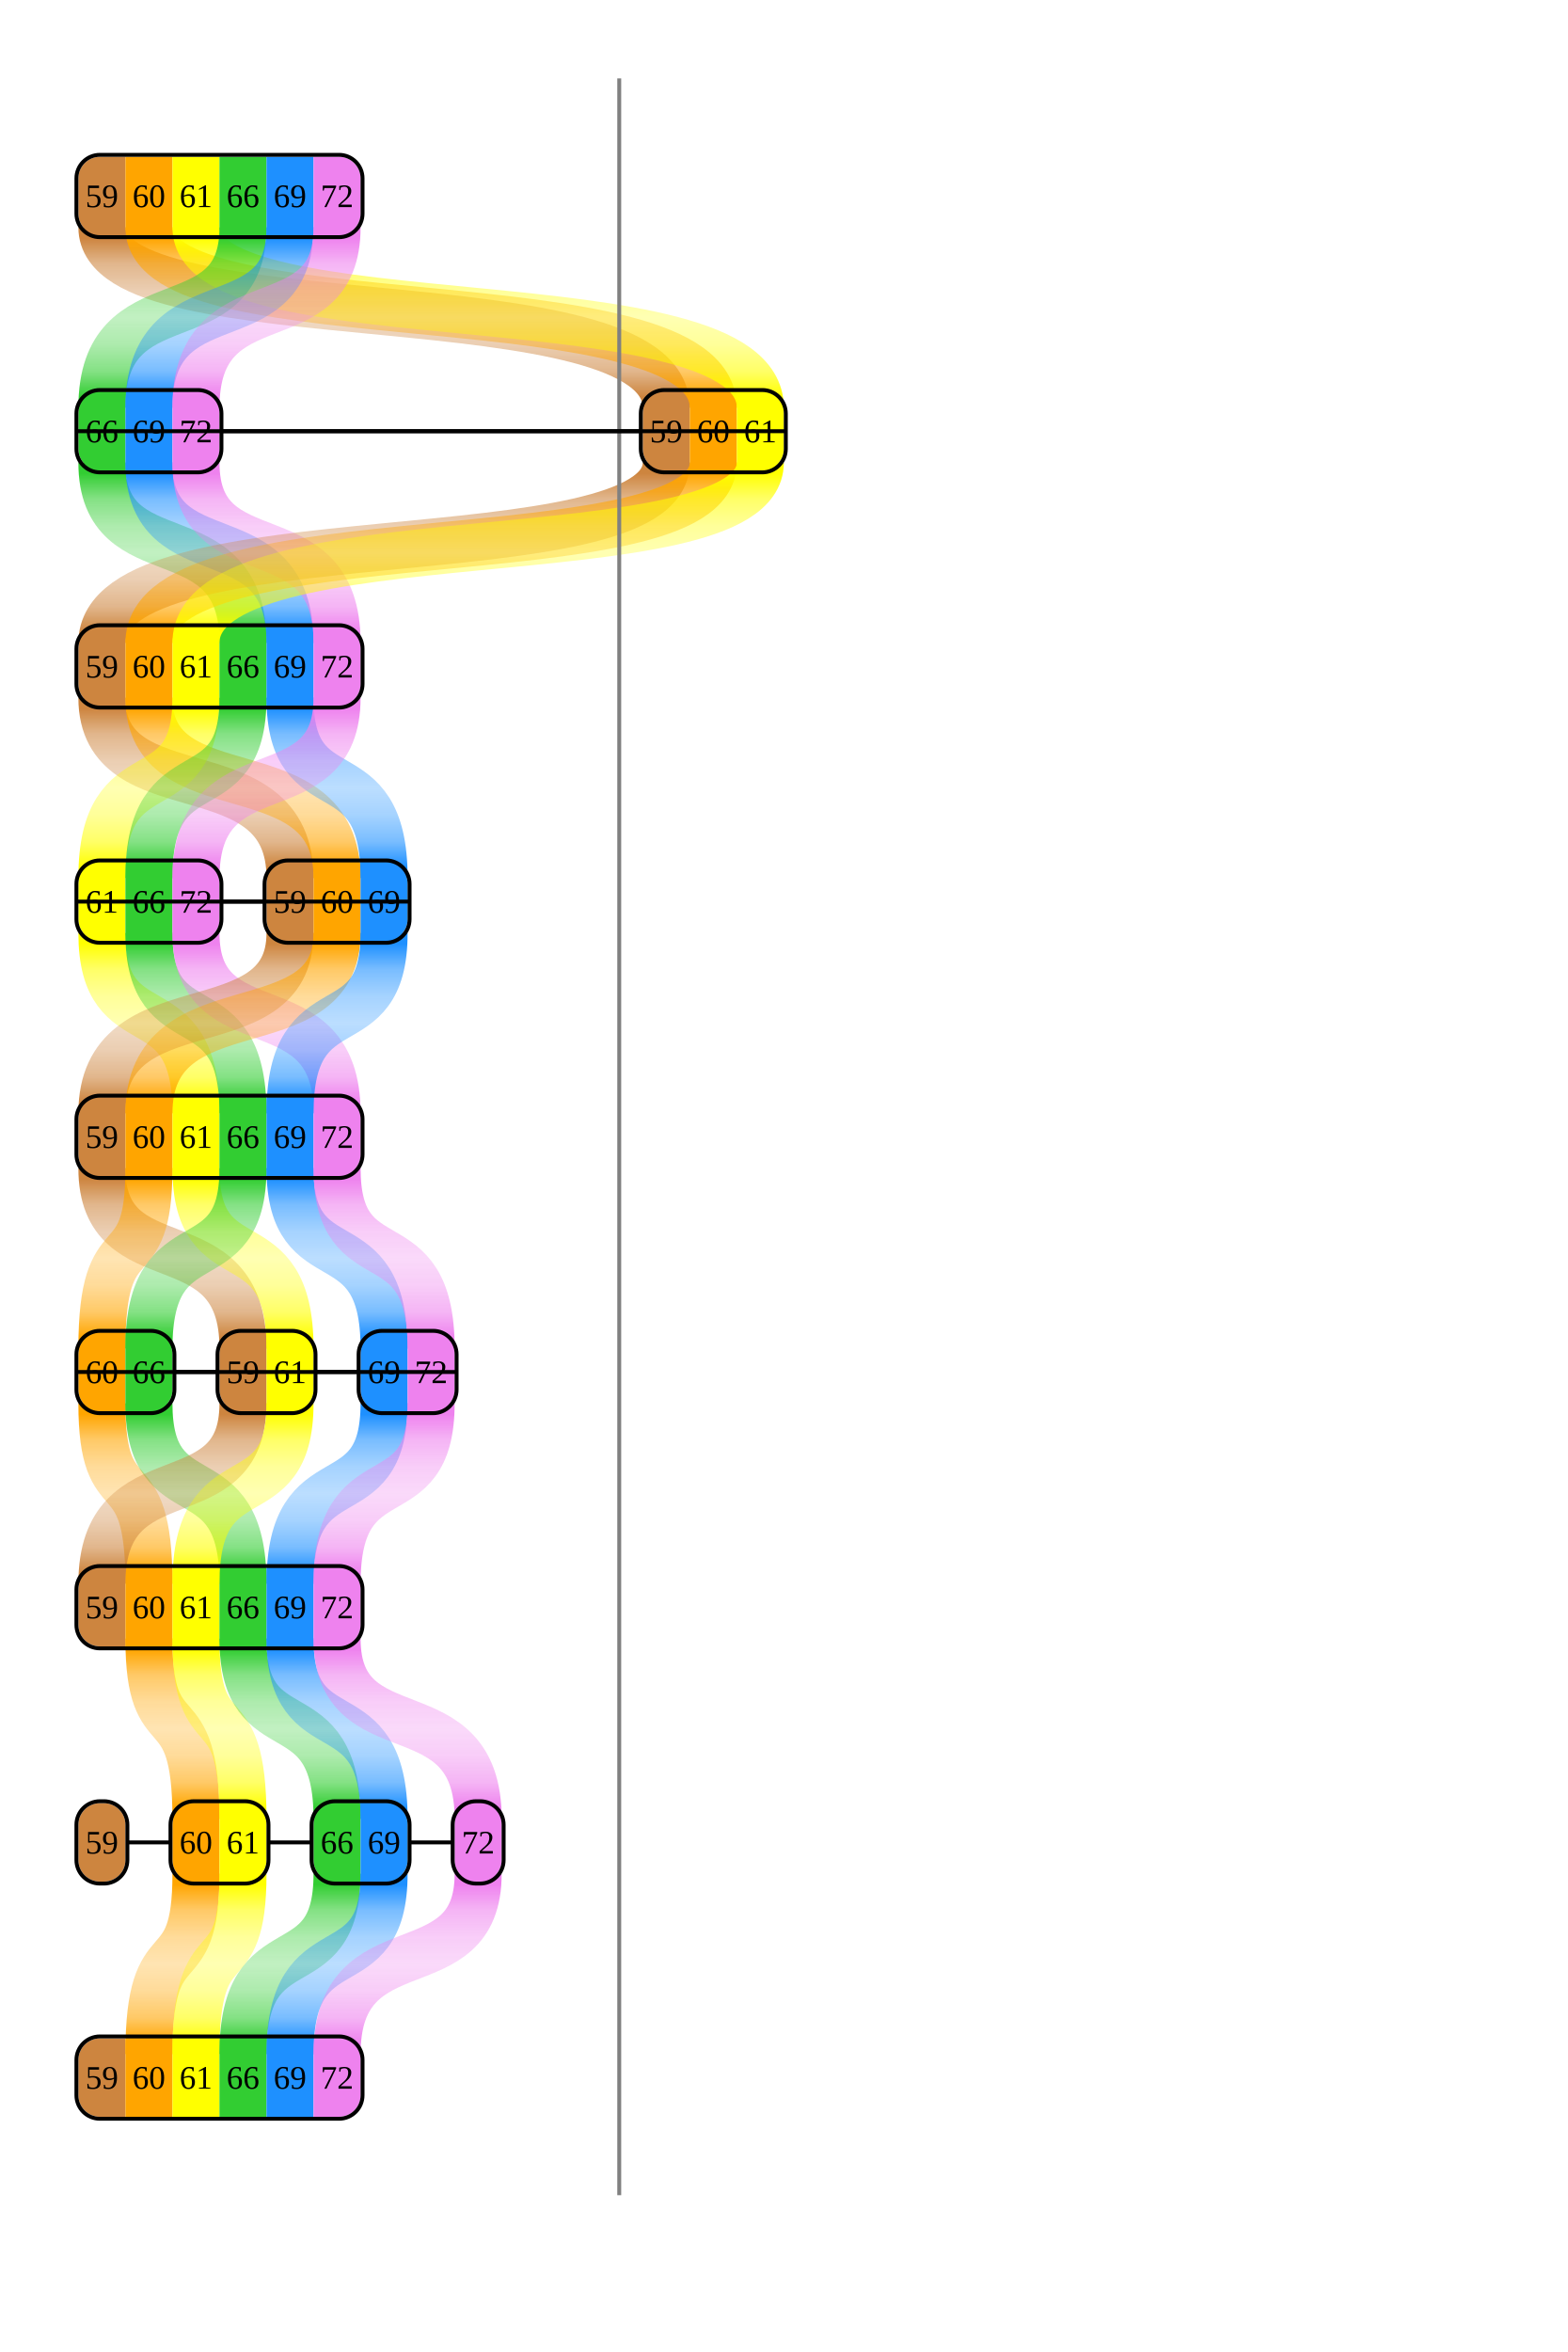
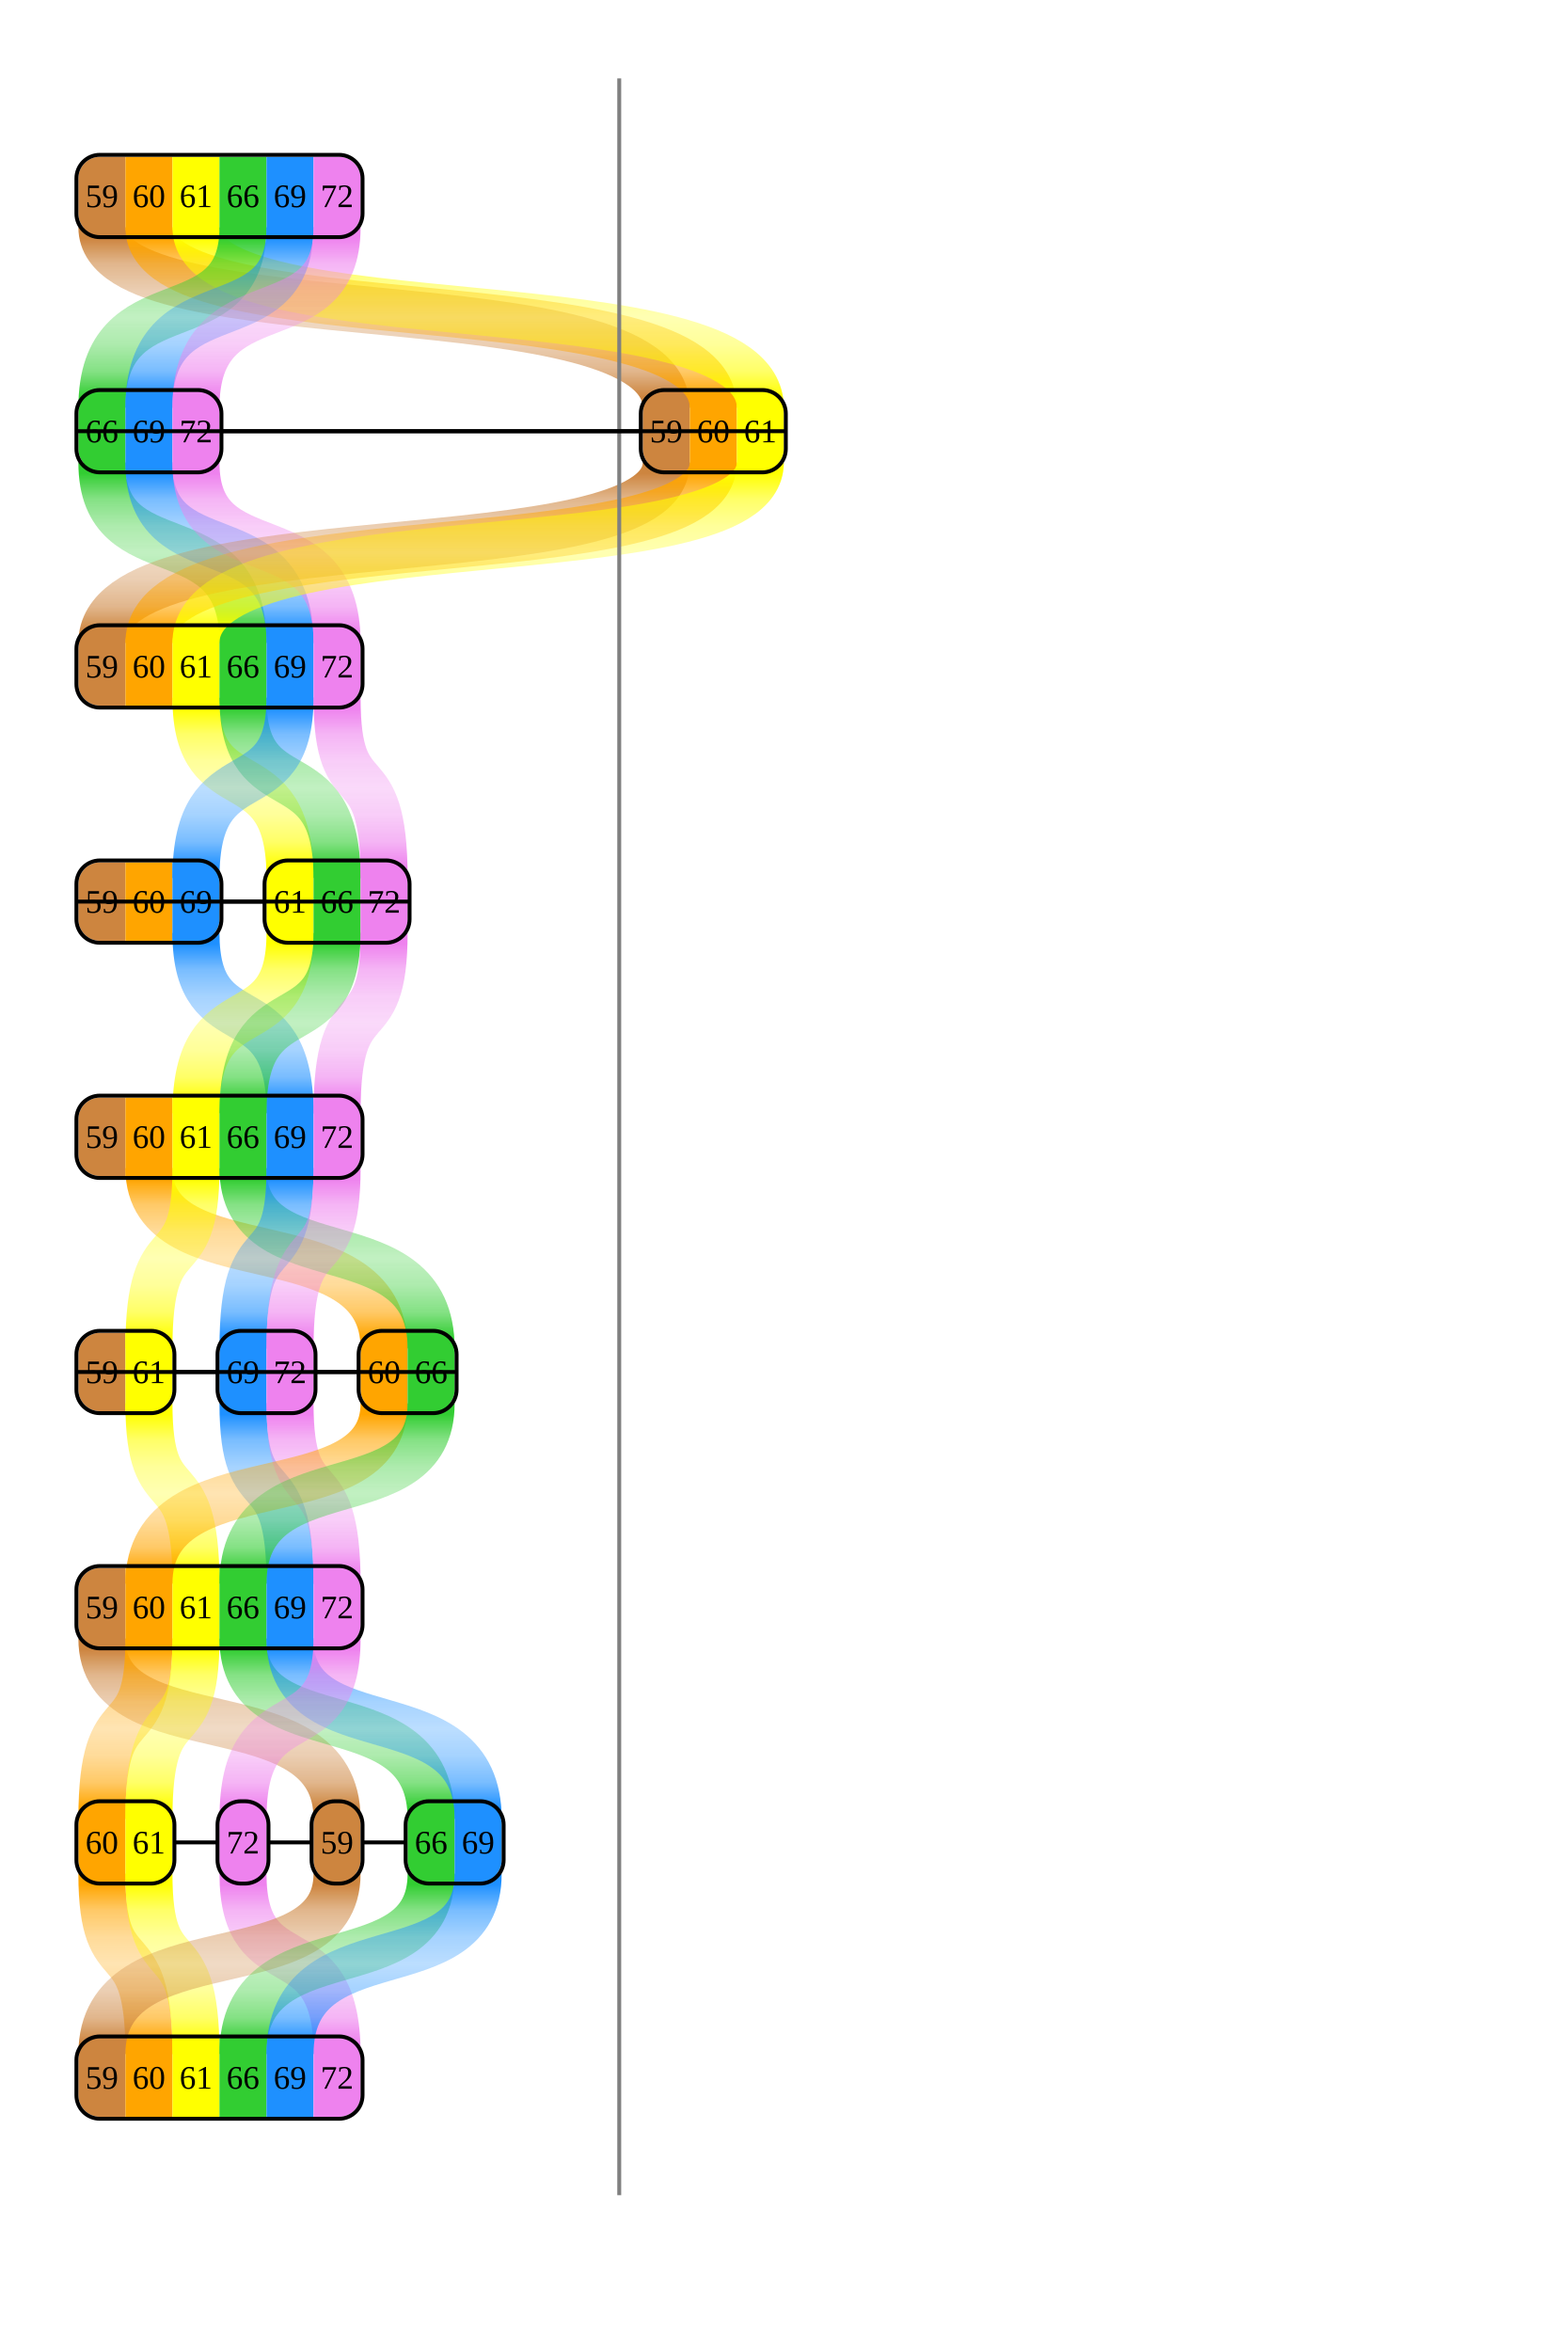
<svg xmlns="http://www.w3.org/2000/svg" viewBox="0 0 200 300">
  <g transform="translate(10, 20)">
    <defs>
      <linearGradient id="dodgerblueGradient" x1="0%" x2="0%" y1="0%" y2="100%">
        <stop offset="0%" stop-color="dodgerblue" stop-opacity="1" />
        <stop offset="6%" stop-color="dodgerblue" stop-opacity="1" />
        <stop offset="20%" stop-color="dodgerblue" stop-opacity=".6" />
        <stop offset="35%" stop-color="dodgerblue" stop-opacity=".4" />
        <stop offset="50%" stop-color="dodgerblue" stop-opacity=".3" />
        <stop offset="65%" stop-color="dodgerblue" stop-opacity=".4" />
        <stop offset="80%" stop-color="dodgerblue" stop-opacity=".6" />
        <stop offset="94%" stop-color="dodgerblue" stop-opacity="1" />
        <stop offset="100%" stop-color="dodgerblue" stop-opacity="1" />
      </linearGradient>
      <linearGradient id="yellowGradient" x1="0%" x2="0%" y1="0%" y2="100%">
        <stop offset="0%" stop-color="yellow" stop-opacity="1" />
        <stop offset="6%" stop-color="yellow" stop-opacity="1" />
        <stop offset="20%" stop-color="yellow" stop-opacity=".6" />
        <stop offset="35%" stop-color="yellow" stop-opacity=".4" />
        <stop offset="50%" stop-color="yellow" stop-opacity=".3" />
        <stop offset="65%" stop-color="yellow" stop-opacity=".4" />
        <stop offset="80%" stop-color="yellow" stop-opacity=".6" />
        <stop offset="94%" stop-color="yellow" stop-opacity="1" />
        <stop offset="100%" stop-color="yellow" stop-opacity="1" />
      </linearGradient>
      <linearGradient id="violetGradient" x1="0%" x2="0%" y1="0%" y2="100%">
        <stop offset="0%" stop-color="violet" stop-opacity="1" />
        <stop offset="6%" stop-color="violet" stop-opacity="1" />
        <stop offset="20%" stop-color="violet" stop-opacity=".6" />
        <stop offset="35%" stop-color="violet" stop-opacity=".4" />
        <stop offset="50%" stop-color="violet" stop-opacity=".3" />
        <stop offset="65%" stop-color="violet" stop-opacity=".4" />
        <stop offset="80%" stop-color="violet" stop-opacity=".6" />
        <stop offset="94%" stop-color="violet" stop-opacity="1" />
        <stop offset="100%" stop-color="violet" stop-opacity="1" />
      </linearGradient>
      <linearGradient id="orangeGradient" x1="0%" x2="0%" y1="0%" y2="100%">
        <stop offset="0%" stop-color="orange" stop-opacity="1" />
        <stop offset="6%" stop-color="orange" stop-opacity="1" />
        <stop offset="20%" stop-color="orange" stop-opacity=".6" />
        <stop offset="35%" stop-color="orange" stop-opacity=".4" />
        <stop offset="50%" stop-color="orange" stop-opacity=".3" />
        <stop offset="65%" stop-color="orange" stop-opacity=".4" />
        <stop offset="80%" stop-color="orange" stop-opacity=".6" />
        <stop offset="94%" stop-color="orange" stop-opacity="1" />
        <stop offset="100%" stop-color="orange" stop-opacity="1" />
      </linearGradient>
      <linearGradient id="limegreenGradient" x1="0%" x2="0%" y1="0%" y2="100%">
        <stop offset="0%" stop-color="limegreen" stop-opacity="1" />
        <stop offset="6%" stop-color="limegreen" stop-opacity="1" />
        <stop offset="20%" stop-color="limegreen" stop-opacity=".6" />
        <stop offset="35%" stop-color="limegreen" stop-opacity=".4" />
        <stop offset="50%" stop-color="limegreen" stop-opacity=".3" />
        <stop offset="65%" stop-color="limegreen" stop-opacity=".4" />
        <stop offset="80%" stop-color="limegreen" stop-opacity=".6" />
        <stop offset="94%" stop-color="limegreen" stop-opacity="1" />
        <stop offset="100%" stop-color="limegreen" stop-opacity="1" />
      </linearGradient>
      <linearGradient id="peruGradient" x1="0%" x2="0%" y1="0%" y2="100%">
        <stop offset="0%" stop-color="peru" stop-opacity="1" />
        <stop offset="6%" stop-color="peru" stop-opacity="1" />
        <stop offset="20%" stop-color="peru" stop-opacity=".6" />
        <stop offset="35%" stop-color="peru" stop-opacity=".4" />
        <stop offset="50%" stop-color="peru" stop-opacity=".3" />
        <stop offset="65%" stop-color="peru" stop-opacity=".4" />
        <stop offset="80%" stop-color="peru" stop-opacity=".6" />
        <stop offset="94%" stop-color="peru" stop-opacity="1" />
        <stop offset="100%" stop-color="peru" stop-opacity="1" />
      </linearGradient>
      <clipPath id="clipPath1">
        <rect x="0" y="0" width="6.0" height="10.0" rx="2.75" />
      </clipPath>
      <clipPath id="clipPath2">
        <rect x="0" y="0" width="12.0" height="10.0" rx="2.75" />
      </clipPath>
      <clipPath id="clipPath3">
        <rect x="0" y="0" width="18.0" height="10.0" rx="2.75" />
      </clipPath>
      <clipPath id="clipPath4">
        <rect x="0" y="0" width="24.0" height="10.0" rx="2.75" />
      </clipPath>
      <clipPath id="clipPath5">
        <rect x="0" y="0" width="30.0" height="10.0" rx="2.75" />
      </clipPath>
      <clipPath id="clipPath6">
        <rect x="0" y="0" width="36.0" height="10.0" rx="2.75" />
      </clipPath>
    </defs>
    <g transform="translate(0, 0.0)">
      <g transform="translate(0.0)" clip-path="url(#clipPath6)">
        <rect x="0.0" y="0" width="6.0" height="10.0" fill="peru" />
        <text x="3.0" y="5.0" text-anchor="middle" dominant-baseline="central" font-size="4.2">59</text>
        <rect x="6.0" y="0" width="6.0" height="10.0" fill="orange" />
        <text x="9.0" y="5.0" text-anchor="middle" dominant-baseline="central" font-size="4.2">60</text>
        <rect x="12.0" y="0" width="6.0" height="10.0" fill="yellow" />
        <text x="15.0" y="5.0" text-anchor="middle" dominant-baseline="central" font-size="4.2">61</text>
        <rect x="18.0" y="0" width="6.0" height="10.0" fill="limegreen" />
        <text x="21.0" y="5.0" text-anchor="middle" dominant-baseline="central" font-size="4.2">66</text>
        <rect x="24.0" y="0" width="6.0" height="10.0" fill="dodgerblue" />
        <text x="27.0" y="5.0" text-anchor="middle" dominant-baseline="central" font-size="4.2">69</text>
        <rect x="30.0" y="0" width="6.0" height="10.0" fill="violet" />
        <text x="33.0" y="5.0" text-anchor="middle" dominant-baseline="central" font-size="4.2">72</text>
      </g>
    </g>
    <g transform="translate(0, 30.0)">
      <g transform="translate(0.0)" clip-path="url(#clipPath3)">
        <rect x="0.0" y="0" width="6.0" height="10.0" fill="limegreen" />
        <text x="3.0" y="5.0" text-anchor="middle" dominant-baseline="central" font-size="4.2">66</text>
        <rect x="6.0" y="0" width="6.0" height="10.0" fill="dodgerblue" />
        <text x="9.0" y="5.0" text-anchor="middle" dominant-baseline="central" font-size="4.2">69</text>
        <rect x="12.0" y="0" width="6.0" height="10.0" fill="violet" />
        <text x="15.0" y="5.0" text-anchor="middle" dominant-baseline="central" font-size="4.2">72</text>
      </g>
      <g transform="translate(72.0)" clip-path="url(#clipPath3)">
        <rect x="0.0" y="0" width="6.0" height="10.0" fill="peru" />
        <text x="3.0" y="5.0" text-anchor="middle" dominant-baseline="central" font-size="4.2">59</text>
        <rect x="6.0" y="0" width="6.0" height="10.0" fill="orange" />
        <text x="9.0" y="5.0" text-anchor="middle" dominant-baseline="central" font-size="4.2">60</text>
        <rect x="12.0" y="0" width="6.0" height="10.0" fill="yellow" />
        <text x="15.0" y="5.0" text-anchor="middle" dominant-baseline="central" font-size="4.2">61</text>
      </g>
    </g>
    <g transform="translate(0, 60.0)">
      <g transform="translate(0.0)" clip-path="url(#clipPath6)">
        <rect x="0.0" y="0" width="6.0" height="10.0" fill="peru" />
        <text x="3.0" y="5.0" text-anchor="middle" dominant-baseline="central" font-size="4.2">59</text>
        <rect x="6.0" y="0" width="6.0" height="10.0" fill="orange" />
        <text x="9.0" y="5.0" text-anchor="middle" dominant-baseline="central" font-size="4.2">60</text>
        <rect x="12.0" y="0" width="6.0" height="10.0" fill="yellow" />
        <text x="15.0" y="5.0" text-anchor="middle" dominant-baseline="central" font-size="4.2">61</text>
        <rect x="18.0" y="0" width="6.0" height="10.0" fill="limegreen" />
        <text x="21.0" y="5.0" text-anchor="middle" dominant-baseline="central" font-size="4.2">66</text>
        <rect x="24.0" y="0" width="6.0" height="10.0" fill="dodgerblue" />
        <text x="27.0" y="5.0" text-anchor="middle" dominant-baseline="central" font-size="4.2">69</text>
        <rect x="30.0" y="0" width="6.0" height="10.0" fill="violet" />
        <text x="33.0" y="5.0" text-anchor="middle" dominant-baseline="central" font-size="4.2">72</text>
      </g>
    </g>
    <g transform="translate(0, 90.0)">
      <g transform="translate(0.0)" clip-path="url(#clipPath3)">
+         <rect x="0.0" y="0" width="6.0" height="10.0" fill="peru" />
+         <text x="3.0" y="5.0" text-anchor="middle" dominant-baseline="central" font-size="4.2">59</text>
+         <rect x="6.0" y="0" width="6.0" height="10.0" fill="orange" />
+         <text x="9.0" y="5.0" text-anchor="middle" dominant-baseline="central" font-size="4.2">60</text>
+         <rect x="12.0" y="0" width="6.0" height="10.0" fill="dodgerblue" />
+         <text x="15.0" y="5.0" text-anchor="middle" dominant-baseline="central" font-size="4.2">69</text>
+       </g>
+       <g transform="translate(24.0)" clip-path="url(#clipPath3)">
        <rect x="0.0" y="0" width="6.0" height="10.0" fill="yellow" />
        <text x="3.0" y="5.0" text-anchor="middle" dominant-baseline="central" font-size="4.2">61</text>
        <rect x="6.0" y="0" width="6.0" height="10.0" fill="limegreen" />
        <text x="9.0" y="5.0" text-anchor="middle" dominant-baseline="central" font-size="4.2">66</text>
        <rect x="12.0" y="0" width="6.0" height="10.0" fill="violet" />
        <text x="15.0" y="5.0" text-anchor="middle" dominant-baseline="central" font-size="4.2">72</text>
      </g>
-       <g transform="translate(24.0)" clip-path="url(#clipPath3)">
-         <rect x="0.0" y="0" width="6.0" height="10.0" fill="peru" />
-         <text x="3.0" y="5.0" text-anchor="middle" dominant-baseline="central" font-size="4.2">59</text>
-         <rect x="6.0" y="0" width="6.0" height="10.0" fill="orange" />
-         <text x="9.0" y="5.0" text-anchor="middle" dominant-baseline="central" font-size="4.2">60</text>
-         <rect x="12.0" y="0" width="6.0" height="10.0" fill="dodgerblue" />
-         <text x="15.0" y="5.0" text-anchor="middle" dominant-baseline="central" font-size="4.2">69</text>
-       </g>
    </g>
    <g transform="translate(0, 120.0)">
      <g transform="translate(0.0)" clip-path="url(#clipPath6)">
        <rect x="0.0" y="0" width="6.0" height="10.0" fill="peru" />
        <text x="3.0" y="5.0" text-anchor="middle" dominant-baseline="central" font-size="4.2">59</text>
        <rect x="6.0" y="0" width="6.0" height="10.0" fill="orange" />
        <text x="9.0" y="5.0" text-anchor="middle" dominant-baseline="central" font-size="4.2">60</text>
        <rect x="12.0" y="0" width="6.0" height="10.0" fill="yellow" />
        <text x="15.0" y="5.0" text-anchor="middle" dominant-baseline="central" font-size="4.2">61</text>
        <rect x="18.0" y="0" width="6.0" height="10.0" fill="limegreen" />
        <text x="21.0" y="5.0" text-anchor="middle" dominant-baseline="central" font-size="4.2">66</text>
        <rect x="24.0" y="0" width="6.0" height="10.0" fill="dodgerblue" />
        <text x="27.0" y="5.0" text-anchor="middle" dominant-baseline="central" font-size="4.2">69</text>
        <rect x="30.0" y="0" width="6.0" height="10.0" fill="violet" />
        <text x="33.0" y="5.0" text-anchor="middle" dominant-baseline="central" font-size="4.2">72</text>
      </g>
    </g>
    <g transform="translate(0, 150.0)">
      <g transform="translate(0.0)" clip-path="url(#clipPath2)">
+         <rect x="0.0" y="0" width="6.0" height="10.0" fill="peru" />
+         <text x="3.0" y="5.0" text-anchor="middle" dominant-baseline="central" font-size="4.2">59</text>
+         <rect x="6.0" y="0" width="6.0" height="10.0" fill="yellow" />
+         <text x="9.0" y="5.0" text-anchor="middle" dominant-baseline="central" font-size="4.2">61</text>
+       </g>
+       <g transform="translate(18.0)" clip-path="url(#clipPath2)">
+         <rect x="0.0" y="0" width="6.0" height="10.0" fill="dodgerblue" />
+         <text x="3.0" y="5.0" text-anchor="middle" dominant-baseline="central" font-size="4.2">69</text>
+         <rect x="6.0" y="0" width="6.0" height="10.0" fill="violet" />
+         <text x="9.0" y="5.0" text-anchor="middle" dominant-baseline="central" font-size="4.2">72</text>
+       </g>
+       <g transform="translate(36.0)" clip-path="url(#clipPath2)">
        <rect x="0.0" y="0" width="6.0" height="10.0" fill="orange" />
        <text x="3.0" y="5.0" text-anchor="middle" dominant-baseline="central" font-size="4.2">60</text>
        <rect x="6.0" y="0" width="6.0" height="10.0" fill="limegreen" />
        <text x="9.0" y="5.0" text-anchor="middle" dominant-baseline="central" font-size="4.2">66</text>
      </g>
-       <g transform="translate(18.0)" clip-path="url(#clipPath2)">
-         <rect x="0.0" y="0" width="6.0" height="10.0" fill="peru" />
-         <text x="3.0" y="5.0" text-anchor="middle" dominant-baseline="central" font-size="4.2">59</text>
-         <rect x="6.0" y="0" width="6.0" height="10.0" fill="yellow" />
-         <text x="9.0" y="5.0" text-anchor="middle" dominant-baseline="central" font-size="4.2">61</text>
-       </g>
-       <g transform="translate(36.0)" clip-path="url(#clipPath2)">
-         <rect x="0.0" y="0" width="6.0" height="10.0" fill="dodgerblue" />
-         <text x="3.0" y="5.0" text-anchor="middle" dominant-baseline="central" font-size="4.2">69</text>
-         <rect x="6.0" y="0" width="6.0" height="10.0" fill="violet" />
-         <text x="9.0" y="5.0" text-anchor="middle" dominant-baseline="central" font-size="4.2">72</text>
-       </g>
    </g>
    <g transform="translate(0, 180.0)">
      <g transform="translate(0.0)" clip-path="url(#clipPath6)">
        <rect x="0.0" y="0" width="6.0" height="10.0" fill="peru" />
        <text x="3.0" y="5.0" text-anchor="middle" dominant-baseline="central" font-size="4.2">59</text>
        <rect x="6.0" y="0" width="6.0" height="10.0" fill="orange" />
        <text x="9.0" y="5.0" text-anchor="middle" dominant-baseline="central" font-size="4.2">60</text>
        <rect x="12.0" y="0" width="6.0" height="10.0" fill="yellow" />
        <text x="15.0" y="5.0" text-anchor="middle" dominant-baseline="central" font-size="4.2">61</text>
        <rect x="18.0" y="0" width="6.0" height="10.0" fill="limegreen" />
        <text x="21.0" y="5.0" text-anchor="middle" dominant-baseline="central" font-size="4.2">66</text>
        <rect x="24.0" y="0" width="6.0" height="10.0" fill="dodgerblue" />
        <text x="27.0" y="5.0" text-anchor="middle" dominant-baseline="central" font-size="4.2">69</text>
        <rect x="30.0" y="0" width="6.0" height="10.0" fill="violet" />
        <text x="33.0" y="5.0" text-anchor="middle" dominant-baseline="central" font-size="4.2">72</text>
      </g>
    </g>
    <g transform="translate(0, 210.0)">
-       <g transform="translate(0.0)" clip-path="url(#clipPath1)">
-         <rect x="0.0" y="0" width="6.0" height="10.0" fill="peru" />
-         <text x="3.0" y="5.0" text-anchor="middle" dominant-baseline="central" font-size="4.2">59</text>
-       </g>
-       <g transform="translate(12.0)" clip-path="url(#clipPath2)">
+       <g transform="translate(0.0)" clip-path="url(#clipPath2)">
        <rect x="0.0" y="0" width="6.0" height="10.0" fill="orange" />
        <text x="3.0" y="5.0" text-anchor="middle" dominant-baseline="central" font-size="4.2">60</text>
        <rect x="6.0" y="0" width="6.0" height="10.0" fill="yellow" />
        <text x="9.0" y="5.0" text-anchor="middle" dominant-baseline="central" font-size="4.2">61</text>
      </g>
-       <g transform="translate(30.0)" clip-path="url(#clipPath2)">
+       <g transform="translate(18.0)" clip-path="url(#clipPath1)">
+         <rect x="0.0" y="0" width="6.0" height="10.0" fill="violet" />
+         <text x="3.0" y="5.0" text-anchor="middle" dominant-baseline="central" font-size="4.2">72</text>
+       </g>
+       <g transform="translate(30.0)" clip-path="url(#clipPath1)">
+         <rect x="0.0" y="0" width="6.0" height="10.0" fill="peru" />
+         <text x="3.0" y="5.0" text-anchor="middle" dominant-baseline="central" font-size="4.2">59</text>
+       </g>
+       <g transform="translate(42.0)" clip-path="url(#clipPath2)">
        <rect x="0.0" y="0" width="6.0" height="10.0" fill="limegreen" />
        <text x="3.0" y="5.0" text-anchor="middle" dominant-baseline="central" font-size="4.2">66</text>
        <rect x="6.0" y="0" width="6.0" height="10.0" fill="dodgerblue" />
        <text x="9.0" y="5.0" text-anchor="middle" dominant-baseline="central" font-size="4.2">69</text>
-       </g>
-       <g transform="translate(48.0)" clip-path="url(#clipPath1)">
-         <rect x="0.0" y="0" width="6.0" height="10.0" fill="violet" />
-         <text x="3.0" y="5.0" text-anchor="middle" dominant-baseline="central" font-size="4.2">72</text>
      </g>
    </g>
    <g transform="translate(0, 240.0)">
      <g transform="translate(0.0)" clip-path="url(#clipPath6)">
        <rect x="0.0" y="0" width="6.0" height="10.0" fill="peru" />
        <text x="3.0" y="5.0" text-anchor="middle" dominant-baseline="central" font-size="4.2">59</text>
        <rect x="6.0" y="0" width="6.0" height="10.0" fill="orange" />
        <text x="9.0" y="5.0" text-anchor="middle" dominant-baseline="central" font-size="4.2">60</text>
        <rect x="12.0" y="0" width="6.0" height="10.0" fill="yellow" />
        <text x="15.0" y="5.0" text-anchor="middle" dominant-baseline="central" font-size="4.2">61</text>
        <rect x="18.0" y="0" width="6.0" height="10.0" fill="limegreen" />
        <text x="21.0" y="5.0" text-anchor="middle" dominant-baseline="central" font-size="4.2">66</text>
        <rect x="24.0" y="0" width="6.0" height="10.0" fill="dodgerblue" />
        <text x="27.0" y="5.0" text-anchor="middle" dominant-baseline="central" font-size="4.2">69</text>
        <rect x="30.0" y="0" width="6.0" height="10.0" fill="violet" />
        <text x="33.0" y="5.0" text-anchor="middle" dominant-baseline="central" font-size="4.2">72</text>
      </g>
    </g>
    <g transform="translate(0, 30.0)">
      <path d="M 3.0,-21.0 C 3.0,-6.0 75.001,-15.0 75.001,2" stroke="url(#peruGradient)" fill="none" stroke-width="6.0" />
      <path d="M 9.0,-21.0 C 9.0,-6.0 81.001,-15.0 81.001,2" stroke="url(#orangeGradient)" fill="none" stroke-width="6.0" />
      <path d="M 15.0,-21.0 C 15.0,-6.0 87.001,-15.0 87.001,2" stroke="url(#yellowGradient)" fill="none" stroke-width="6.0" />
      <path d="M 21.0,-21.0 C 21.0,-6.0 3.001,-15.0 3.001,2" stroke="url(#limegreenGradient)" fill="none" stroke-width="6.0" />
      <path d="M 27.0,-21.0 C 27.0,-6.0 9.001,-15.0 9.001,2" stroke="url(#dodgerblueGradient)" fill="none" stroke-width="6.0" />
      <path d="M 33.0,-21.0 C 33.0,-6.0 15.001,-15.0 15.001,2" stroke="url(#violetGradient)" fill="none" stroke-width="6.0" />
    </g>
    <g transform="translate(0, 60.0)">
      <path d="M 3.0,-21.0 C 3.0,-6.0 21.001,-15.0 21.001,2" stroke="url(#limegreenGradient)" fill="none" stroke-width="6.0" />
      <path d="M 9.0,-21.0 C 9.0,-6.0 27.001,-15.0 27.001,2" stroke="url(#dodgerblueGradient)" fill="none" stroke-width="6.0" />
      <path d="M 15.0,-21.0 C 15.0,-6.0 33.001,-15.0 33.001,2" stroke="url(#violetGradient)" fill="none" stroke-width="6.0" />
      <path d="M 75.0,-21.0 C 75.0,-6.0 3.001,-15.0 3.001,2" stroke="url(#peruGradient)" fill="none" stroke-width="6.0" />
      <path d="M 81.0,-21.0 C 81.0,-6.0 9.001,-15.0 9.001,2" stroke="url(#orangeGradient)" fill="none" stroke-width="6.0" />
      <path d="M 87.0,-21.0 C 87.0,-6.0 15.001,-15.0 15.001,2" stroke="url(#yellowGradient)" fill="none" stroke-width="6.0" />
    </g>
    <g transform="translate(0, 90.0)">
-       <path d="M 3.0,-21.0 C 3.0,-6.0 27.001,-15.0 27.001,2" stroke="url(#peruGradient)" fill="none" stroke-width="6.0" />
-       <path d="M 9.0,-21.0 C 9.0,-6.0 33.001,-15.0 33.001,2" stroke="url(#orangeGradient)" fill="none" stroke-width="6.0" />
-       <path d="M 15.0,-21.0 C 15.0,-6.0 3.001,-15.0 3.001,2" stroke="url(#yellowGradient)" fill="none" stroke-width="6.0" />
-       <path d="M 21.0,-21.0 C 21.0,-6.0 9.001,-15.0 9.001,2" stroke="url(#limegreenGradient)" fill="none" stroke-width="6.0" />
-       <path d="M 27.0,-21.0 C 27.0,-6.0 39.001,-15.0 39.001,2" stroke="url(#dodgerblueGradient)" fill="none" stroke-width="6.0" />
-       <path d="M 33.0,-21.0 C 33.0,-6.0 15.001,-15.0 15.001,2" stroke="url(#violetGradient)" fill="none" stroke-width="6.0" />
+       <path d="M 3.0,-21.0 C 3.0,-6.0 3.001,-15.0 3.001,2" stroke="url(#peruGradient)" fill="none" stroke-width="6.0" />
+       <path d="M 9.0,-21.0 C 9.0,-6.0 9.001,-15.0 9.001,2" stroke="url(#orangeGradient)" fill="none" stroke-width="6.0" />
+       <path d="M 15.0,-21.0 C 15.0,-6.0 27.001,-15.0 27.001,2" stroke="url(#yellowGradient)" fill="none" stroke-width="6.0" />
+       <path d="M 21.0,-21.0 C 21.0,-6.0 33.001,-15.0 33.001,2" stroke="url(#limegreenGradient)" fill="none" stroke-width="6.0" />
+       <path d="M 27.0,-21.0 C 27.0,-6.0 15.001,-15.0 15.001,2" stroke="url(#dodgerblueGradient)" fill="none" stroke-width="6.0" />
+       <path d="M 33.0,-21.0 C 33.0,-6.0 39.001,-15.0 39.001,2" stroke="url(#violetGradient)" fill="none" stroke-width="6.0" />
    </g>
    <g transform="translate(0, 120.0)">
-       <path d="M 3.0,-21.0 C 3.0,-6.0 15.001,-15.0 15.001,2" stroke="url(#yellowGradient)" fill="none" stroke-width="6.0" />
-       <path d="M 9.0,-21.0 C 9.0,-6.0 21.001,-15.0 21.001,2" stroke="url(#limegreenGradient)" fill="none" stroke-width="6.0" />
-       <path d="M 15.0,-21.0 C 15.0,-6.0 33.001,-15.0 33.001,2" stroke="url(#violetGradient)" fill="none" stroke-width="6.0" />
-       <path d="M 27.0,-21.0 C 27.0,-6.0 3.001,-15.0 3.001,2" stroke="url(#peruGradient)" fill="none" stroke-width="6.0" />
-       <path d="M 33.0,-21.0 C 33.0,-6.0 9.001,-15.0 9.001,2" stroke="url(#orangeGradient)" fill="none" stroke-width="6.0" />
-       <path d="M 39.0,-21.0 C 39.0,-6.0 27.001,-15.0 27.001,2" stroke="url(#dodgerblueGradient)" fill="none" stroke-width="6.0" />
+       <path d="M 3.0,-21.0 C 3.0,-6.0 3.001,-15.0 3.001,2" stroke="url(#peruGradient)" fill="none" stroke-width="6.0" />
+       <path d="M 9.0,-21.0 C 9.0,-6.0 9.001,-15.0 9.001,2" stroke="url(#orangeGradient)" fill="none" stroke-width="6.0" />
+       <path d="M 15.0,-21.0 C 15.0,-6.0 27.001,-15.0 27.001,2" stroke="url(#dodgerblueGradient)" fill="none" stroke-width="6.0" />
+       <path d="M 27.0,-21.0 C 27.0,-6.0 15.001,-15.0 15.001,2" stroke="url(#yellowGradient)" fill="none" stroke-width="6.0" />
+       <path d="M 33.0,-21.0 C 33.0,-6.0 21.001,-15.0 21.001,2" stroke="url(#limegreenGradient)" fill="none" stroke-width="6.0" />
+       <path d="M 39.0,-21.0 C 39.0,-6.0 33.001,-15.0 33.001,2" stroke="url(#violetGradient)" fill="none" stroke-width="6.0" />
    </g>
    <g transform="translate(0, 150.0)">
-       <path d="M 3.0,-21.0 C 3.0,-6.0 21.001,-15.0 21.001,2" stroke="url(#peruGradient)" fill="none" stroke-width="6.0" />
+       <path d="M 3.0,-21.0 C 3.0,-6.0 3.001,-15.0 3.001,2" stroke="url(#peruGradient)" fill="none" stroke-width="6.0" />
+       <path d="M 9.0,-21.0 C 9.0,-6.0 39.001,-15.0 39.001,2" stroke="url(#orangeGradient)" fill="none" stroke-width="6.0" />
+       <path d="M 15.0,-21.0 C 15.0,-6.0 9.001,-15.0 9.001,2" stroke="url(#yellowGradient)" fill="none" stroke-width="6.0" />
+       <path d="M 21.0,-21.0 C 21.0,-6.0 45.001,-15.0 45.001,2" stroke="url(#limegreenGradient)" fill="none" stroke-width="6.0" />
+       <path d="M 27.0,-21.0 C 27.0,-6.0 21.001,-15.0 21.001,2" stroke="url(#dodgerblueGradient)" fill="none" stroke-width="6.0" />
+       <path d="M 33.0,-21.0 C 33.0,-6.0 27.001,-15.0 27.001,2" stroke="url(#violetGradient)" fill="none" stroke-width="6.0" />
+     </g>
+     <g transform="translate(0, 180.0)">
+       <path d="M 3.0,-21.0 C 3.0,-6.0 3.001,-15.0 3.001,2" stroke="url(#peruGradient)" fill="none" stroke-width="6.0" />
+       <path d="M 9.0,-21.0 C 9.0,-6.0 15.001,-15.0 15.001,2" stroke="url(#yellowGradient)" fill="none" stroke-width="6.0" />
+       <path d="M 21.0,-21.0 C 21.0,-6.0 27.001,-15.0 27.001,2" stroke="url(#dodgerblueGradient)" fill="none" stroke-width="6.0" />
+       <path d="M 27.0,-21.0 C 27.0,-6.0 33.001,-15.0 33.001,2" stroke="url(#violetGradient)" fill="none" stroke-width="6.0" />
+       <path d="M 39.0,-21.0 C 39.0,-6.0 9.001,-15.0 9.001,2" stroke="url(#orangeGradient)" fill="none" stroke-width="6.0" />
+       <path d="M 45.0,-21.0 C 45.0,-6.0 21.001,-15.0 21.001,2" stroke="url(#limegreenGradient)" fill="none" stroke-width="6.0" />
+     </g>
+     <g transform="translate(0, 210.0)">
+       <path d="M 3.0,-21.0 C 3.0,-6.0 33.001,-15.0 33.001,2" stroke="url(#peruGradient)" fill="none" stroke-width="6.0" />
      <path d="M 9.0,-21.0 C 9.0,-6.0 3.001,-15.0 3.001,2" stroke="url(#orangeGradient)" fill="none" stroke-width="6.0" />
-       <path d="M 15.0,-21.0 C 15.0,-6.0 27.001,-15.0 27.001,2" stroke="url(#yellowGradient)" fill="none" stroke-width="6.0" />
-       <path d="M 21.0,-21.0 C 21.0,-6.0 9.001,-15.0 9.001,2" stroke="url(#limegreenGradient)" fill="none" stroke-width="6.0" />
-       <path d="M 27.0,-21.0 C 27.0,-6.0 39.001,-15.0 39.001,2" stroke="url(#dodgerblueGradient)" fill="none" stroke-width="6.0" />
-       <path d="M 33.0,-21.0 C 33.0,-6.0 45.001,-15.0 45.001,2" stroke="url(#violetGradient)" fill="none" stroke-width="6.0" />
-     </g>
-     <g transform="translate(0, 180.0)">
+       <path d="M 15.0,-21.0 C 15.0,-6.0 9.001,-15.0 9.001,2" stroke="url(#yellowGradient)" fill="none" stroke-width="6.0" />
+       <path d="M 21.0,-21.0 C 21.0,-6.0 45.001,-15.0 45.001,2" stroke="url(#limegreenGradient)" fill="none" stroke-width="6.0" />
+       <path d="M 27.0,-21.0 C 27.0,-6.0 51.001,-15.0 51.001,2" stroke="url(#dodgerblueGradient)" fill="none" stroke-width="6.0" />
+       <path d="M 33.0,-21.0 C 33.0,-6.0 21.001,-15.0 21.001,2" stroke="url(#violetGradient)" fill="none" stroke-width="6.0" />
+     </g>
+     <g transform="translate(0, 240.0)">
      <path d="M 3.0,-21.0 C 3.0,-6.0 9.001,-15.0 9.001,2" stroke="url(#orangeGradient)" fill="none" stroke-width="6.0" />
-       <path d="M 9.0,-21.0 C 9.0,-6.0 21.001,-15.0 21.001,2" stroke="url(#limegreenGradient)" fill="none" stroke-width="6.0" />
-       <path d="M 21.0,-21.0 C 21.0,-6.0 3.001,-15.0 3.001,2" stroke="url(#peruGradient)" fill="none" stroke-width="6.0" />
-       <path d="M 27.0,-21.0 C 27.0,-6.0 15.001,-15.0 15.001,2" stroke="url(#yellowGradient)" fill="none" stroke-width="6.0" />
-       <path d="M 39.0,-21.0 C 39.0,-6.0 27.001,-15.0 27.001,2" stroke="url(#dodgerblueGradient)" fill="none" stroke-width="6.0" />
-       <path d="M 45.0,-21.0 C 45.0,-6.0 33.001,-15.0 33.001,2" stroke="url(#violetGradient)" fill="none" stroke-width="6.0" />
-     </g>
-     <g transform="translate(0, 210.0)">
-       <path d="M 3.0,-21.0 C 3.0,-6.0 3.001,-15.0 3.001,2" stroke="url(#peruGradient)" fill="none" stroke-width="6.0" />
-       <path d="M 9.0,-21.0 C 9.0,-6.0 15.001,-15.0 15.001,2" stroke="url(#orangeGradient)" fill="none" stroke-width="6.0" />
-       <path d="M 15.0,-21.0 C 15.0,-6.0 21.001,-15.0 21.001,2" stroke="url(#yellowGradient)" fill="none" stroke-width="6.0" />
-       <path d="M 21.0,-21.0 C 21.0,-6.0 33.001,-15.0 33.001,2" stroke="url(#limegreenGradient)" fill="none" stroke-width="6.0" />
-       <path d="M 27.0,-21.0 C 27.0,-6.0 39.001,-15.0 39.001,2" stroke="url(#dodgerblueGradient)" fill="none" stroke-width="6.0" />
-       <path d="M 33.0,-21.0 C 33.0,-6.0 51.001,-15.0 51.001,2" stroke="url(#violetGradient)" fill="none" stroke-width="6.0" />
-     </g>
-     <g transform="translate(0, 240.0)">
-       <path d="M 3.0,-21.0 C 3.0,-6.0 3.001,-15.0 3.001,2" stroke="url(#peruGradient)" fill="none" stroke-width="6.0" />
-       <path d="M 15.0,-21.0 C 15.0,-6.0 9.001,-15.0 9.001,2" stroke="url(#orangeGradient)" fill="none" stroke-width="6.0" />
-       <path d="M 21.0,-21.0 C 21.0,-6.0 15.001,-15.0 15.001,2" stroke="url(#yellowGradient)" fill="none" stroke-width="6.0" />
-       <path d="M 33.0,-21.0 C 33.0,-6.0 21.001,-15.0 21.001,2" stroke="url(#limegreenGradient)" fill="none" stroke-width="6.0" />
-       <path d="M 39.0,-21.0 C 39.0,-6.0 27.001,-15.0 27.001,2" stroke="url(#dodgerblueGradient)" fill="none" stroke-width="6.0" />
-       <path d="M 51.0,-21.0 C 51.0,-6.0 33.001,-15.0 33.001,2" stroke="url(#violetGradient)" fill="none" stroke-width="6.0" />
+       <path d="M 9.0,-21.0 C 9.0,-6.0 15.001,-15.0 15.001,2" stroke="url(#yellowGradient)" fill="none" stroke-width="6.0" />
+       <path d="M 21.0,-21.0 C 21.0,-6.0 33.001,-15.0 33.001,2" stroke="url(#violetGradient)" fill="none" stroke-width="6.0" />
+       <path d="M 33.0,-21.0 C 33.0,-6.0 3.001,-15.0 3.001,2" stroke="url(#peruGradient)" fill="none" stroke-width="6.0" />
+       <path d="M 45.0,-21.0 C 45.0,-6.0 21.001,-15.0 21.001,2" stroke="url(#limegreenGradient)" fill="none" stroke-width="6.0" />
+       <path d="M 51.0,-21.0 C 51.0,-6.0 27.001,-15.0 27.001,2" stroke="url(#dodgerblueGradient)" fill="none" stroke-width="6.0" />
    </g>
    <line transform="translate(0, -10.0)" x1="69.0" y1="0" x2="69.0" y2="270.0" stroke="gray" stroke-width=".5" />
    <rect transform="translate(0.0, 0.0)" x="-0.25" y="-.25" width="36.5" height="10.5" stroke="black" stroke-width=".5" fill="none" rx="3" />
    <rect transform="translate(0.0, 30.0)" x="-0.25" y="-.25" width="18.5" height="10.5" stroke="black" stroke-width=".5" fill="none" rx="3" />
    <rect transform="translate(72.0, 30.0)" x="-0.25" y="-.25" width="18.5" height="10.5" stroke="black" stroke-width=".5" fill="none" rx="3" />
    <rect transform="translate(0.0, 60.0)" x="-0.25" y="-.25" width="36.5" height="10.5" stroke="black" stroke-width=".5" fill="none" rx="3" />
    <rect transform="translate(0.0, 90.0)" x="-0.25" y="-.25" width="18.5" height="10.5" stroke="black" stroke-width=".5" fill="none" rx="3" />
    <rect transform="translate(24.0, 90.0)" x="-0.25" y="-.25" width="18.5" height="10.5" stroke="black" stroke-width=".5" fill="none" rx="3" />
    <rect transform="translate(0.0, 120.0)" x="-0.25" y="-.25" width="36.5" height="10.5" stroke="black" stroke-width=".5" fill="none" rx="3" />
    <rect transform="translate(0.0, 150.0)" x="-0.25" y="-.25" width="12.5" height="10.5" stroke="black" stroke-width=".5" fill="none" rx="3" />
    <rect transform="translate(18.0, 150.0)" x="-0.25" y="-.25" width="12.5" height="10.5" stroke="black" stroke-width=".5" fill="none" rx="3" />
    <rect transform="translate(36.0, 150.0)" x="-0.25" y="-.25" width="12.5" height="10.5" stroke="black" stroke-width=".5" fill="none" rx="3" />
    <rect transform="translate(0.0, 180.0)" x="-0.25" y="-.25" width="36.5" height="10.5" stroke="black" stroke-width=".5" fill="none" rx="3" />
-     <rect transform="translate(0.0, 210.0)" x="-0.25" y="-.25" width="6.5" height="10.5" stroke="black" stroke-width=".5" fill="none" rx="3" />
-     <rect transform="translate(12.0, 210.0)" x="-0.25" y="-.25" width="12.5" height="10.5" stroke="black" stroke-width=".5" fill="none" rx="3" />
-     <rect transform="translate(30.0, 210.0)" x="-0.25" y="-.25" width="12.5" height="10.5" stroke="black" stroke-width=".5" fill="none" rx="3" />
-     <rect transform="translate(48.0, 210.0)" x="-0.25" y="-.25" width="6.5" height="10.5" stroke="black" stroke-width=".5" fill="none" rx="3" />
+     <rect transform="translate(0.0, 210.0)" x="-0.25" y="-.25" width="12.5" height="10.5" stroke="black" stroke-width=".5" fill="none" rx="3" />
+     <rect transform="translate(18.0, 210.0)" x="-0.25" y="-.25" width="6.5" height="10.5" stroke="black" stroke-width=".5" fill="none" rx="3" />
+     <rect transform="translate(30.0, 210.0)" x="-0.25" y="-.25" width="6.5" height="10.5" stroke="black" stroke-width=".5" fill="none" rx="3" />
+     <rect transform="translate(42.0, 210.0)" x="-0.25" y="-.25" width="12.5" height="10.5" stroke="black" stroke-width=".5" fill="none" rx="3" />
    <rect transform="translate(0.0, 240.0)" x="-0.25" y="-.25" width="36.5" height="10.5" stroke="black" stroke-width=".5" fill="none" rx="3" />
    <line x1="18.25" y1="35.0" x2="71.75" y2="35.0" stroke="black" stroke-width=".5" />
    <line x1="90.25" y1="35.0" x2="-0.25" y2="35.0" stroke="black" stroke-width=".5" />
    <line x1="18.25" y1="95.0" x2="23.75" y2="95.0" stroke="black" stroke-width=".5" />
    <line x1="42.25" y1="95.0" x2="-0.25" y2="95.0" stroke="black" stroke-width=".5" />
    <line x1="12.25" y1="155.0" x2="17.75" y2="155.0" stroke="black" stroke-width=".5" />
    <line x1="30.25" y1="155.0" x2="35.75" y2="155.0" stroke="black" stroke-width=".5" />
    <line x1="48.25" y1="155.0" x2="-0.25" y2="155.0" stroke="black" stroke-width=".5" />
-     <line x1="6.25" y1="215.0" x2="11.75" y2="215.0" stroke="black" stroke-width=".5" />
+     <line x1="12.25" y1="215.0" x2="17.75" y2="215.0" stroke="black" stroke-width=".5" />
    <line x1="24.25" y1="215.0" x2="29.75" y2="215.0" stroke="black" stroke-width=".5" />
-     <line x1="42.25" y1="215.0" x2="47.75" y2="215.0" stroke="black" stroke-width=".5" />
+     <line x1="36.25" y1="215.0" x2="41.75" y2="215.0" stroke="black" stroke-width=".5" />
  </g>
</svg>
